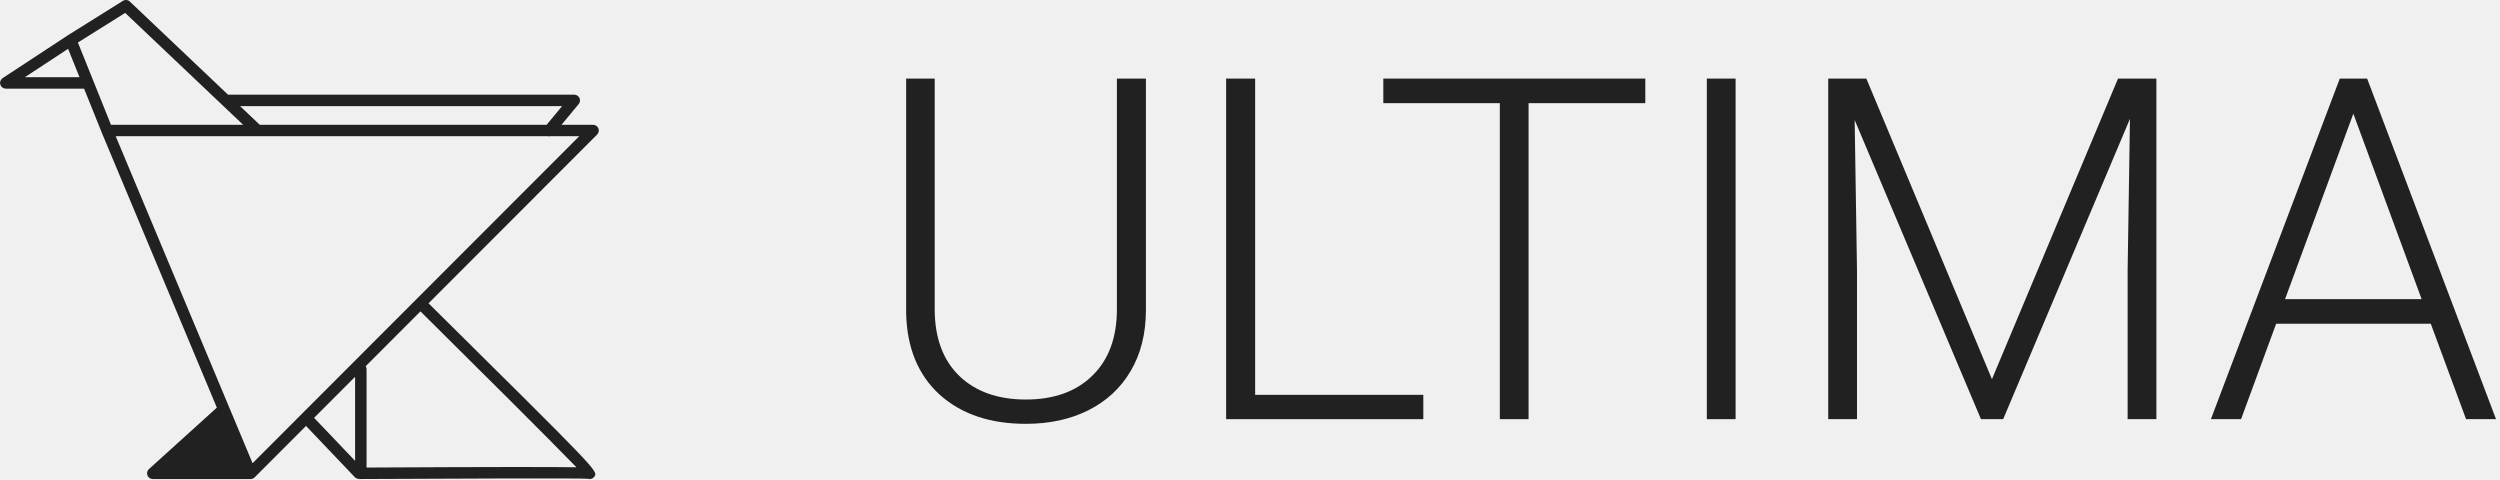
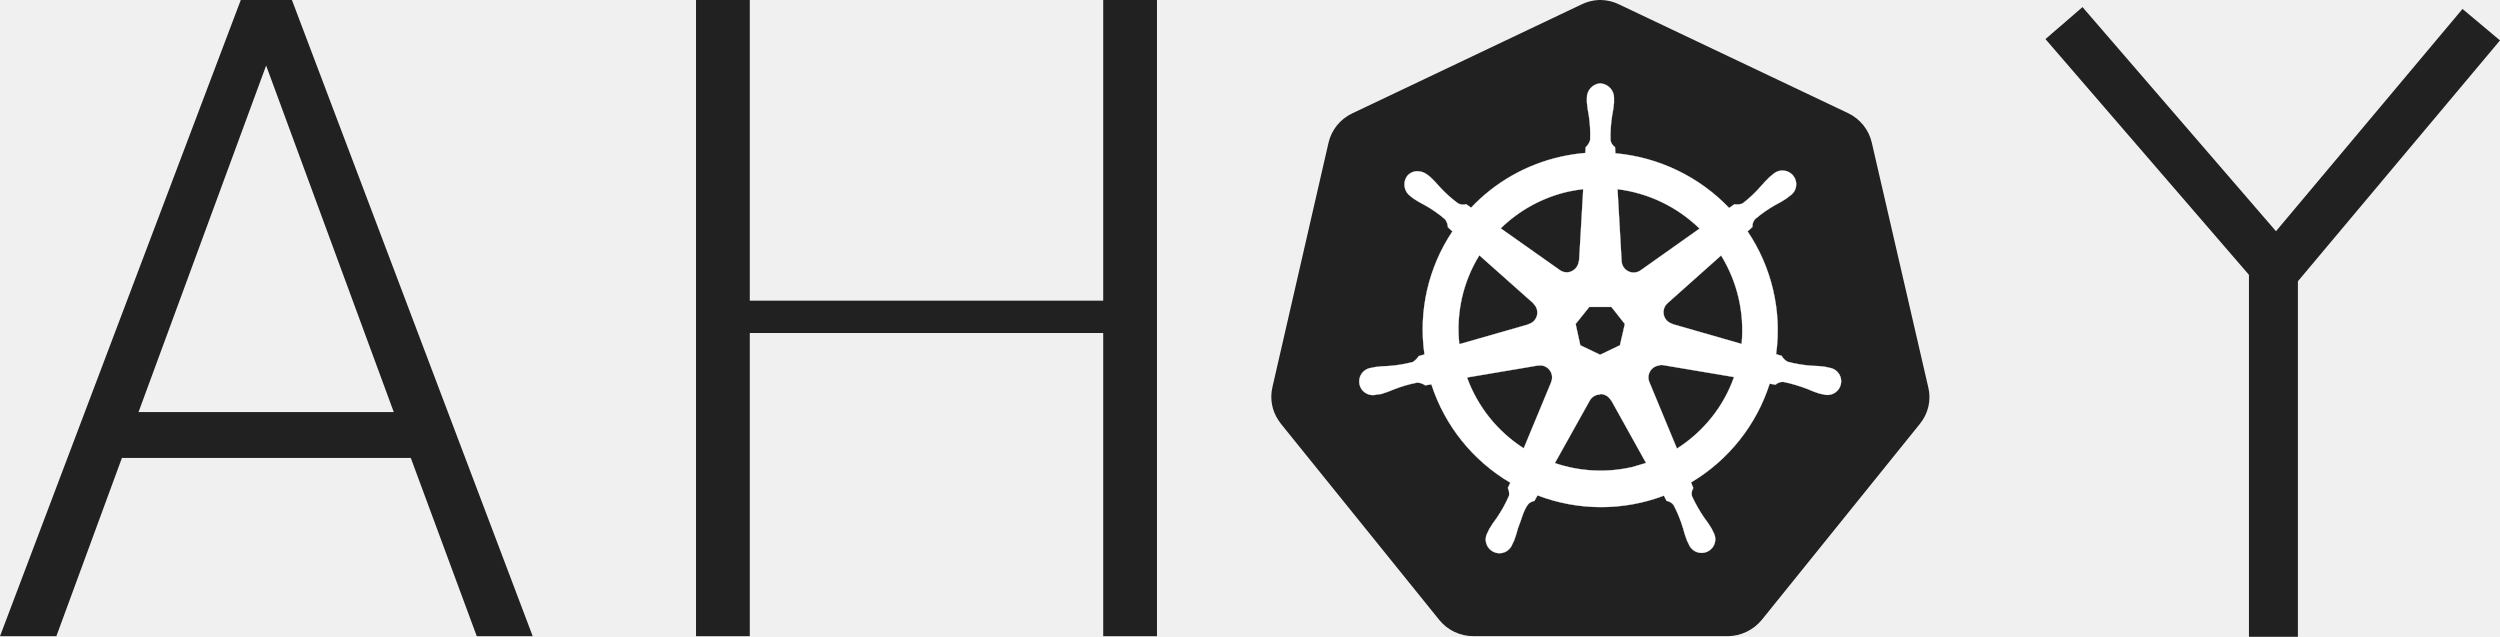
- <svg xmlns="http://www.w3.org/2000/svg" width="167" height="32" viewBox="0 0 167 32" fill="none">
-   <path d="M76.547 5.25V20.781C76.537 22.312 76.198 23.646 75.531 24.781C74.865 25.917 73.922 26.792 72.703 27.406C71.495 28.01 70.104 28.312 68.531 28.312C66.135 28.312 64.213 27.662 62.766 26.359C61.328 25.047 60.583 23.234 60.531 20.922V5.25H62.438V20.641C62.438 22.557 62.984 24.047 64.078 25.109C65.172 26.162 66.656 26.688 68.531 26.688C70.406 26.688 71.885 26.156 72.969 25.094C74.062 24.031 74.609 22.552 74.609 20.656V5.25H76.547Z" fill="#212121" />
-   <path d="M83.844 26.375H95.078V28H81.906V5.25H83.844V26.375Z" fill="#212121" />
-   <path d="M109.906 6.891H102.109V28H100.188V6.891H92.406V5.25H109.906V6.891Z" fill="#212121" />
-   <path d="M115.938 28H114.016V5.25H115.938V28Z" fill="#212121" />
-   <path d="M124.672 5.25L133.062 25.328L141.484 5.25H144.047V28H142.125V18.094L142.281 7.938L133.812 28H132.328L123.891 8.016L124.047 18.031V28H122.125V5.25H124.672Z" fill="#212121" />
-   <path d="M162.375 21.625H152.047L149.703 28H147.688L156.297 5.25H158.125L166.734 28H164.734L162.375 21.625ZM152.641 19.984H161.766L157.203 7.594L152.641 19.984Z" fill="#212121" />
-   <path fill-rule="evenodd" clip-rule="evenodd" d="M39.971 8.57C39.911 8.427 39.772 8.335 39.617 8.335H37.509L38.657 6.95C38.752 6.837 38.771 6.678 38.708 6.545C38.645 6.411 38.511 6.325 38.362 6.325H15.233L8.674 0.105C8.546 -0.015 8.353 -0.035 8.206 0.059L4.526 2.362L4.523 2.365L4.52 2.367L0.173 5.22C0.162 5.227 0.157 5.237 0.147 5.246C0.126 5.263 0.107 5.281 0.09 5.302C0.075 5.32 0.063 5.338 0.051 5.359C0.039 5.381 0.031 5.403 0.023 5.427C0.015 5.451 0.011 5.476 0.008 5.502C0.007 5.515 0 5.525 0 5.539C0 5.551 0.005 5.561 0.007 5.573C0.009 5.598 0.015 5.622 0.022 5.647C0.03 5.672 0.038 5.696 0.051 5.719C0.057 5.729 0.057 5.74 0.064 5.75C0.069 5.758 0.079 5.761 0.085 5.769C0.112 5.804 0.143 5.832 0.18 5.855C0.194 5.863 0.205 5.874 0.218 5.881C0.269 5.905 0.324 5.921 0.384 5.921H5.617L6.799 8.861L6.8 8.863V8.865L14.486 27.229L9.949 31.335C9.832 31.442 9.792 31.608 9.85 31.756C9.906 31.903 10.049 32 10.207 32H16.739C16.79 32 16.839 31.989 16.886 31.97C16.933 31.951 16.975 31.923 17.01 31.888L20.444 28.45C20.449 28.456 20.45 28.462 20.456 28.468L23.707 31.881C23.78 31.958 23.876 31.979 23.987 32C29.89 31.967 38.846 31.937 39.268 31.981C39.307 31.994 39.348 32 39.389 32C39.52 32 39.648 31.933 39.719 31.818C39.94 31.459 39.939 31.455 28.627 20.26L39.887 8.989C39.998 8.877 40.03 8.713 39.971 8.57ZM37.548 7.089L36.516 8.335H17.352L16.038 7.089H37.548ZM8.362 0.862L16.241 8.335H7.413L5.204 2.839L8.362 0.862ZM1.662 5.156L4.549 3.261L5.31 5.156H1.662ZM21.01 27.941C21 27.93 20.986 27.925 20.976 27.917L23.72 25.17V30.784L21.01 27.941ZM38.505 31.213C37.058 31.192 33.464 31.183 24.486 31.232V24.651C24.486 24.581 24.462 24.518 24.429 24.461L28.086 20.8C31.693 24.37 36.8 29.452 38.505 31.213ZM16.872 30.942L7.729 9.099H36.601C36.628 9.105 36.656 9.113 36.683 9.113C36.706 9.113 36.726 9.103 36.748 9.099H38.694L16.872 30.942Z" fill="#212121" />
+ <svg xmlns="http://www.w3.org/2000/svg" width="1056" height="269" viewBox="0 0 1056 269" fill="none">
+   <path d="M173.518 193.43H51.499L23.806 268.734H0L101.71 0H123.307L225.016 268.734H201.388L173.518 193.43ZM58.517 174.05H166.323L112.414 27.686L58.517 174.05Z" fill="#212121" />
+   <path d="M316.707 268.734H294V0H316.707V268.734Z" fill="#212121" />
+   <path d="M488.707 268.734H466V0H488.707V268.734Z" fill="#212121" />
+   <path d="M474.367 127V140.663H310V127L474.367 127Z" fill="#212121" />
+   <path d="M970.63 268.98H949.953V108.961H970.63V268.98Z" fill="#212121" />
+   <path d="M970.571 108.321L954.92 121.832L864 16.511L879.651 3L970.571 108.321Z" fill="#212121" />
+   <path d="M968.49 121.361L952.65 108.071L1040.16 3.78L1056 17.071L968.49 121.361Z" fill="#212121" />
+   <path d="M675.107 0.015C672.622 0.161 670.191 0.802 667.959 1.902L571.155 47.904C566.1 50.301 562.426 54.862 561.166 60.297L537.471 163.543C536.342 168.389 537.254 173.469 540.077 177.623C540.407 178.125 540.755 178.609 541.119 179.077L608 261.927C611.536 266.254 616.843 268.737 622.436 268.711H729.707C735.318 268.72 740.634 266.115 744.16 261.849L811.006 178.981C814.516 174.655 815.827 168.943 814.481 163.526L790.629 60.193C789.37 54.758 785.678 50.198 780.641 47.801L683.993 1.91C681.208 0.542 678.123 -0.11 675.021 0.015H675.107Z" fill="#212121" />
+   <path d="M675.994 35.201C672.659 35.435 670.131 38.282 670.305 41.605V43.232C670.461 45.075 670.739 46.901 671.104 48.709C671.636 52.173 671.828 55.68 671.677 59.18C671.347 60.331 670.687 61.37 669.783 62.166L669.653 64.606C666.135 64.9 662.644 65.437 659.204 66.216C644.733 69.469 631.557 76.946 621.386 87.72L619.301 86.249C618.155 86.595 616.921 86.465 615.87 85.903C613.051 83.824 610.442 81.476 608.079 78.893C606.892 77.481 605.625 76.137 604.283 74.869L602.998 73.848C601.851 72.931 600.444 72.403 598.976 72.334C598.1 72.288 597.226 72.448 596.424 72.803C595.623 73.158 594.917 73.697 594.364 74.376C592.401 77.119 593.044 80.918 595.789 82.883L596.987 83.835C598.53 84.857 600.131 85.791 601.782 86.63C604.857 88.335 607.758 90.334 610.45 92.687C611.139 93.666 611.539 94.817 611.606 96.01L613.499 97.741C603.276 113.023 599.081 131.534 601.704 149.715L599.272 150.407C598.638 151.411 597.795 152.268 596.787 152.899C593.394 153.802 589.921 154.373 586.417 154.604C584.557 154.642 582.701 154.786 580.858 155.037L579.32 155.383H579.147C578.08 155.531 577.075 155.97 576.244 156.653C575.413 157.336 574.788 158.235 574.44 159.25C574.091 160.266 574.033 161.358 574.27 162.404C574.508 163.451 575.032 164.412 575.785 165.179C576.545 165.942 577.503 166.48 578.552 166.732C579.602 166.985 580.7 166.941 581.726 166.607H581.839L583.403 166.434C585.166 165.915 586.903 165.274 588.597 164.547C591.854 163.249 595.233 162.254 598.69 161.605C599.888 161.674 601.035 162.081 602.008 162.773L604.613 162.341C610.259 179.795 622.124 194.584 637.967 203.904L636.907 206.111C637.394 207.123 637.576 208.248 637.429 209.365C635.995 212.67 634.241 215.838 632.191 218.814C631.067 220.291 630.028 221.831 629.082 223.427L628.343 224.984C627.808 225.91 627.539 226.965 627.568 228.034C627.596 229.102 627.92 230.141 628.504 231.038C629.088 231.934 629.91 232.652 630.878 233.112C631.845 233.573 632.922 233.758 633.989 233.647C635.058 233.527 636.073 233.114 636.921 232.454C637.769 231.794 638.417 230.913 638.792 229.908L639.513 228.437C640.173 226.706 640.729 224.941 641.181 223.158C642.718 219.377 643.552 215.318 645.654 212.809C646.341 212.165 647.207 211.743 648.138 211.597L649.441 209.235C666.615 215.811 685.618 215.858 702.825 209.365L703.98 211.571C705.161 211.744 706.221 212.393 706.933 213.345C708.566 216.443 709.886 219.688 710.894 223.037C711.353 224.831 711.916 226.596 712.579 228.325L713.3 229.796C713.679 230.797 714.328 231.673 715.177 232.329C716.025 232.985 717.039 233.394 718.106 233.511C719.173 233.629 720.252 233.45 721.223 232.994C722.195 232.538 723.021 231.824 723.61 230.929C724.193 230.03 724.515 228.987 724.539 227.916C724.564 226.845 724.29 225.789 723.749 224.863L722.993 223.306C722.046 221.716 721.008 220.181 719.884 218.711C717.886 215.837 716.166 212.774 714.672 209.564C714.533 208.977 714.513 208.368 714.615 207.773C714.716 207.178 714.936 206.61 715.263 206.102C714.892 205.347 714.57 204.57 714.299 203.774C730.107 194.385 741.92 179.544 747.505 162.064L749.971 162.496C750.857 161.692 752.021 161.268 753.211 161.302C756.659 161.96 760.038 163.033 763.304 164.244C764.998 165.023 766.735 165.681 768.498 166.235C768.915 166.347 769.523 166.442 769.992 166.555H770.105C771.13 166.885 772.227 166.925 773.274 166.67C774.321 166.415 775.276 165.876 776.033 165.113C776.79 164.35 777.32 163.392 777.563 162.346C777.806 161.3 777.753 160.208 777.41 159.191C777.059 158.174 776.431 157.275 775.597 156.593C774.762 155.912 773.754 155.475 772.685 155.331L771 154.933C769.157 154.682 767.301 154.538 765.441 154.5C761.932 154.275 758.457 153.704 755.07 152.796C754.028 152.216 753.159 151.35 752.568 150.303L750.223 149.611C752.724 131.438 748.44 112.983 738.185 97.75L740.235 95.863C740.148 94.678 740.539 93.501 741.312 92.592C743.978 90.308 746.871 88.291 749.911 86.569C751.561 85.73 753.162 84.796 754.705 83.774L755.973 82.753C756.907 82.175 757.658 81.347 758.138 80.362C758.619 79.377 758.809 78.277 758.689 77.189C758.568 76.101 758.14 75.069 757.455 74.213C756.77 73.357 755.856 72.711 754.818 72.351C753.781 71.992 752.663 71.932 751.593 72.178C750.524 72.425 749.546 72.968 748.773 73.744L747.487 74.766C746.146 76.034 744.879 77.377 743.691 78.79C741.398 81.403 738.862 83.783 736.109 85.912C734.998 86.362 733.782 86.494 732.6 86.292L730.402 87.85C717.721 74.61 700.636 66.389 682.326 64.745C682.326 63.879 682.213 62.581 682.196 62.175C681.214 61.499 680.528 60.47 680.302 59.301C680.182 55.807 680.403 52.309 680.962 48.856C681.336 47.039 681.596 45.222 681.761 43.379V41.648C681.935 38.325 679.416 35.478 676.072 35.244L675.994 35.201ZM668.75 79.906L667.013 110.133H666.882C666.796 112.002 665.692 113.595 663.999 114.495C662.305 115.394 660.299 115.126 658.787 114.027L633.902 96.46C641.823 88.709 651.759 83.317 662.592 80.892C664.624 80.46 666.674 80.131 668.733 79.906H668.75ZM683.238 79.906C696.31 81.524 708.479 87.374 717.894 96.555L693.244 114.01C691.724 115.221 689.639 115.464 687.876 114.633C686.113 113.802 684.984 112.037 684.958 110.098L683.238 79.906ZM624.869 107.831L647.626 128.063V128.193C649.042 129.422 649.658 131.335 649.241 133.16C648.824 134.986 647.417 136.432 645.619 136.925V137.011L616.418 145.379C614.973 132.272 617.949 119.058 624.878 107.823L624.869 107.831ZM726.954 107.831C733.868 119.038 736.925 132.183 735.657 145.276L706.412 136.882V136.769C704.588 136.276 703.198 134.831 702.79 133.005C702.382 131.179 702.99 129.284 704.405 128.037L726.989 107.9L726.954 107.831ZM671.33 129.638H680.641L686.33 136.838L684.263 145.838L675.898 149.845L667.516 145.838L665.545 136.838L671.33 129.638ZM701.157 154.197C701.548 154.154 702.025 154.154 702.329 154.197L732.443 159.26C728.1 171.721 719.527 182.365 708.34 189.487L696.701 161.415C696.381 160.662 696.247 159.843 696.311 159.027C696.375 158.212 696.634 157.424 697.068 156.729C697.501 156.035 698.095 155.454 698.801 155.036C699.507 154.618 700.303 154.375 701.122 154.327L701.157 154.197ZM650.579 154.327C652.281 154.353 653.854 155.227 654.783 156.646C655.712 158.066 655.86 159.848 655.191 161.406V161.518L643.622 189.366C632.547 182.296 624.139 171.782 619.666 159.45L649.519 154.405C649.849 154.371 650.188 154.371 650.527 154.405L650.579 154.327ZM675.803 166.442C676.752 166.413 677.69 166.646 678.514 167.117C679.338 167.587 680.014 168.277 680.467 169.108H680.58L695.294 195.562L689.414 197.293C678.591 199.759 667.291 199.179 656.772 195.614L671.538 169.16C672.433 167.602 674.083 166.65 675.881 166.607L675.803 166.442Z" fill="white" stroke="white" stroke-width="0.11" />
</svg>
